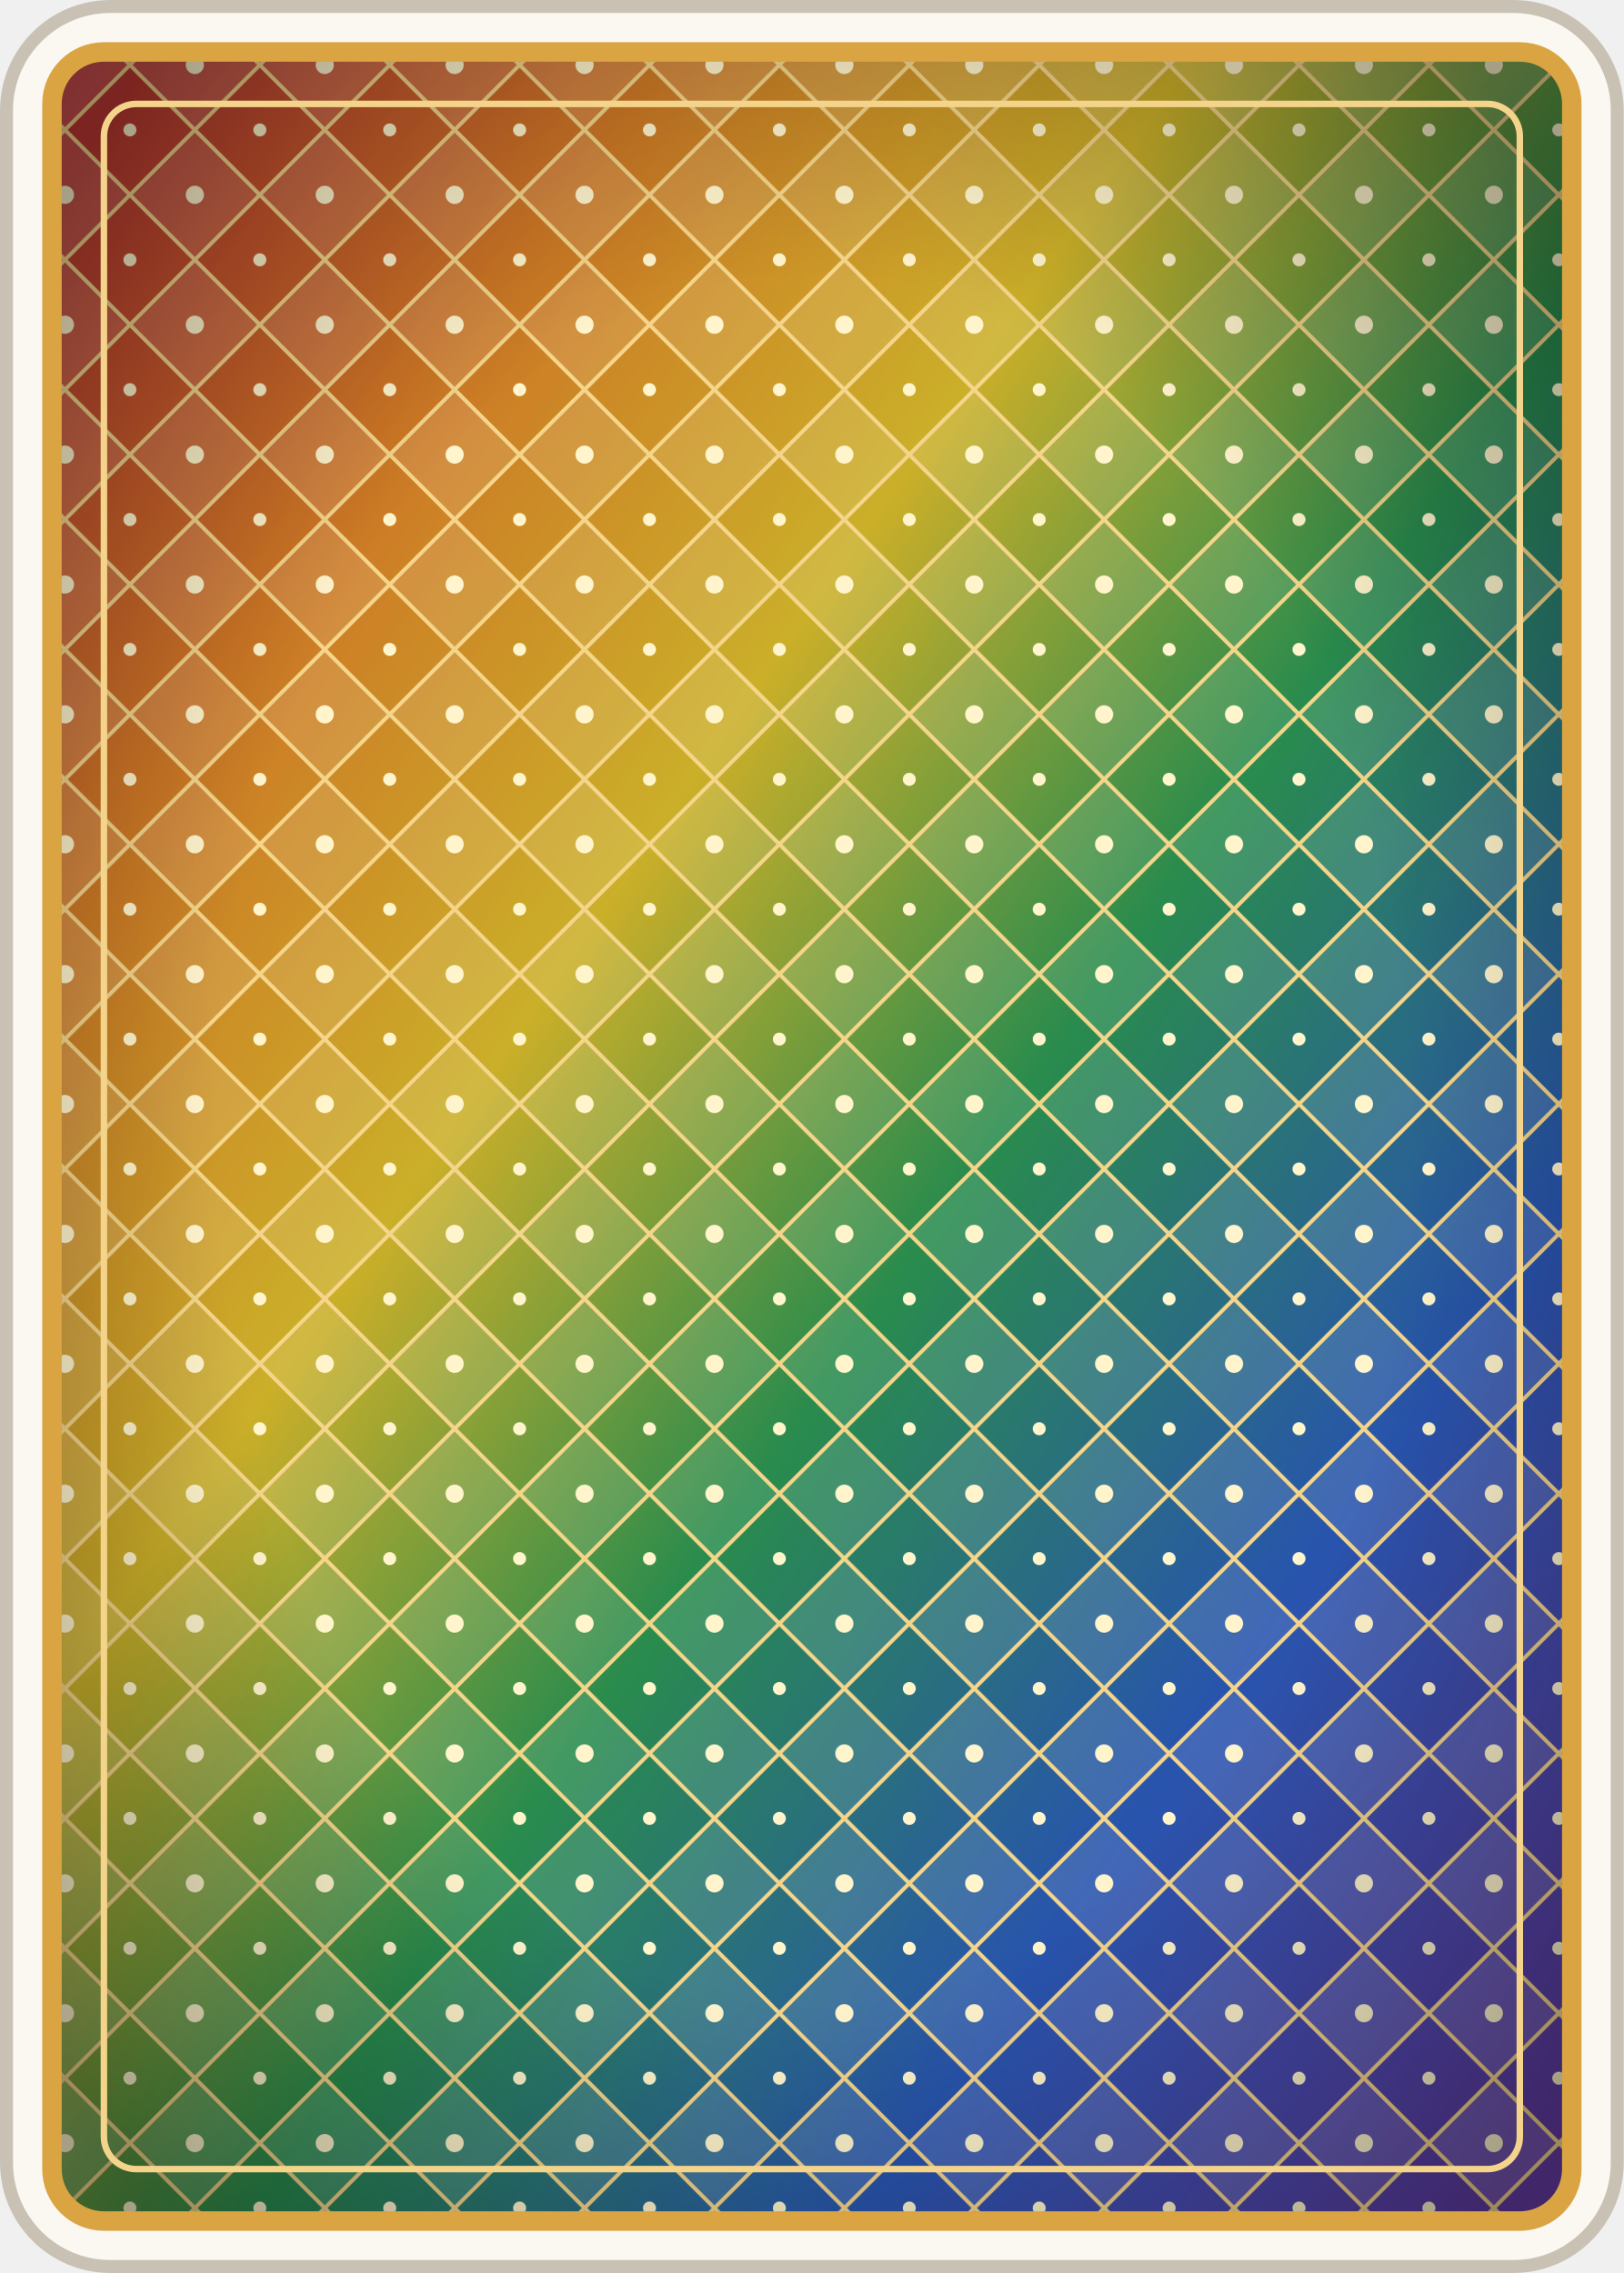
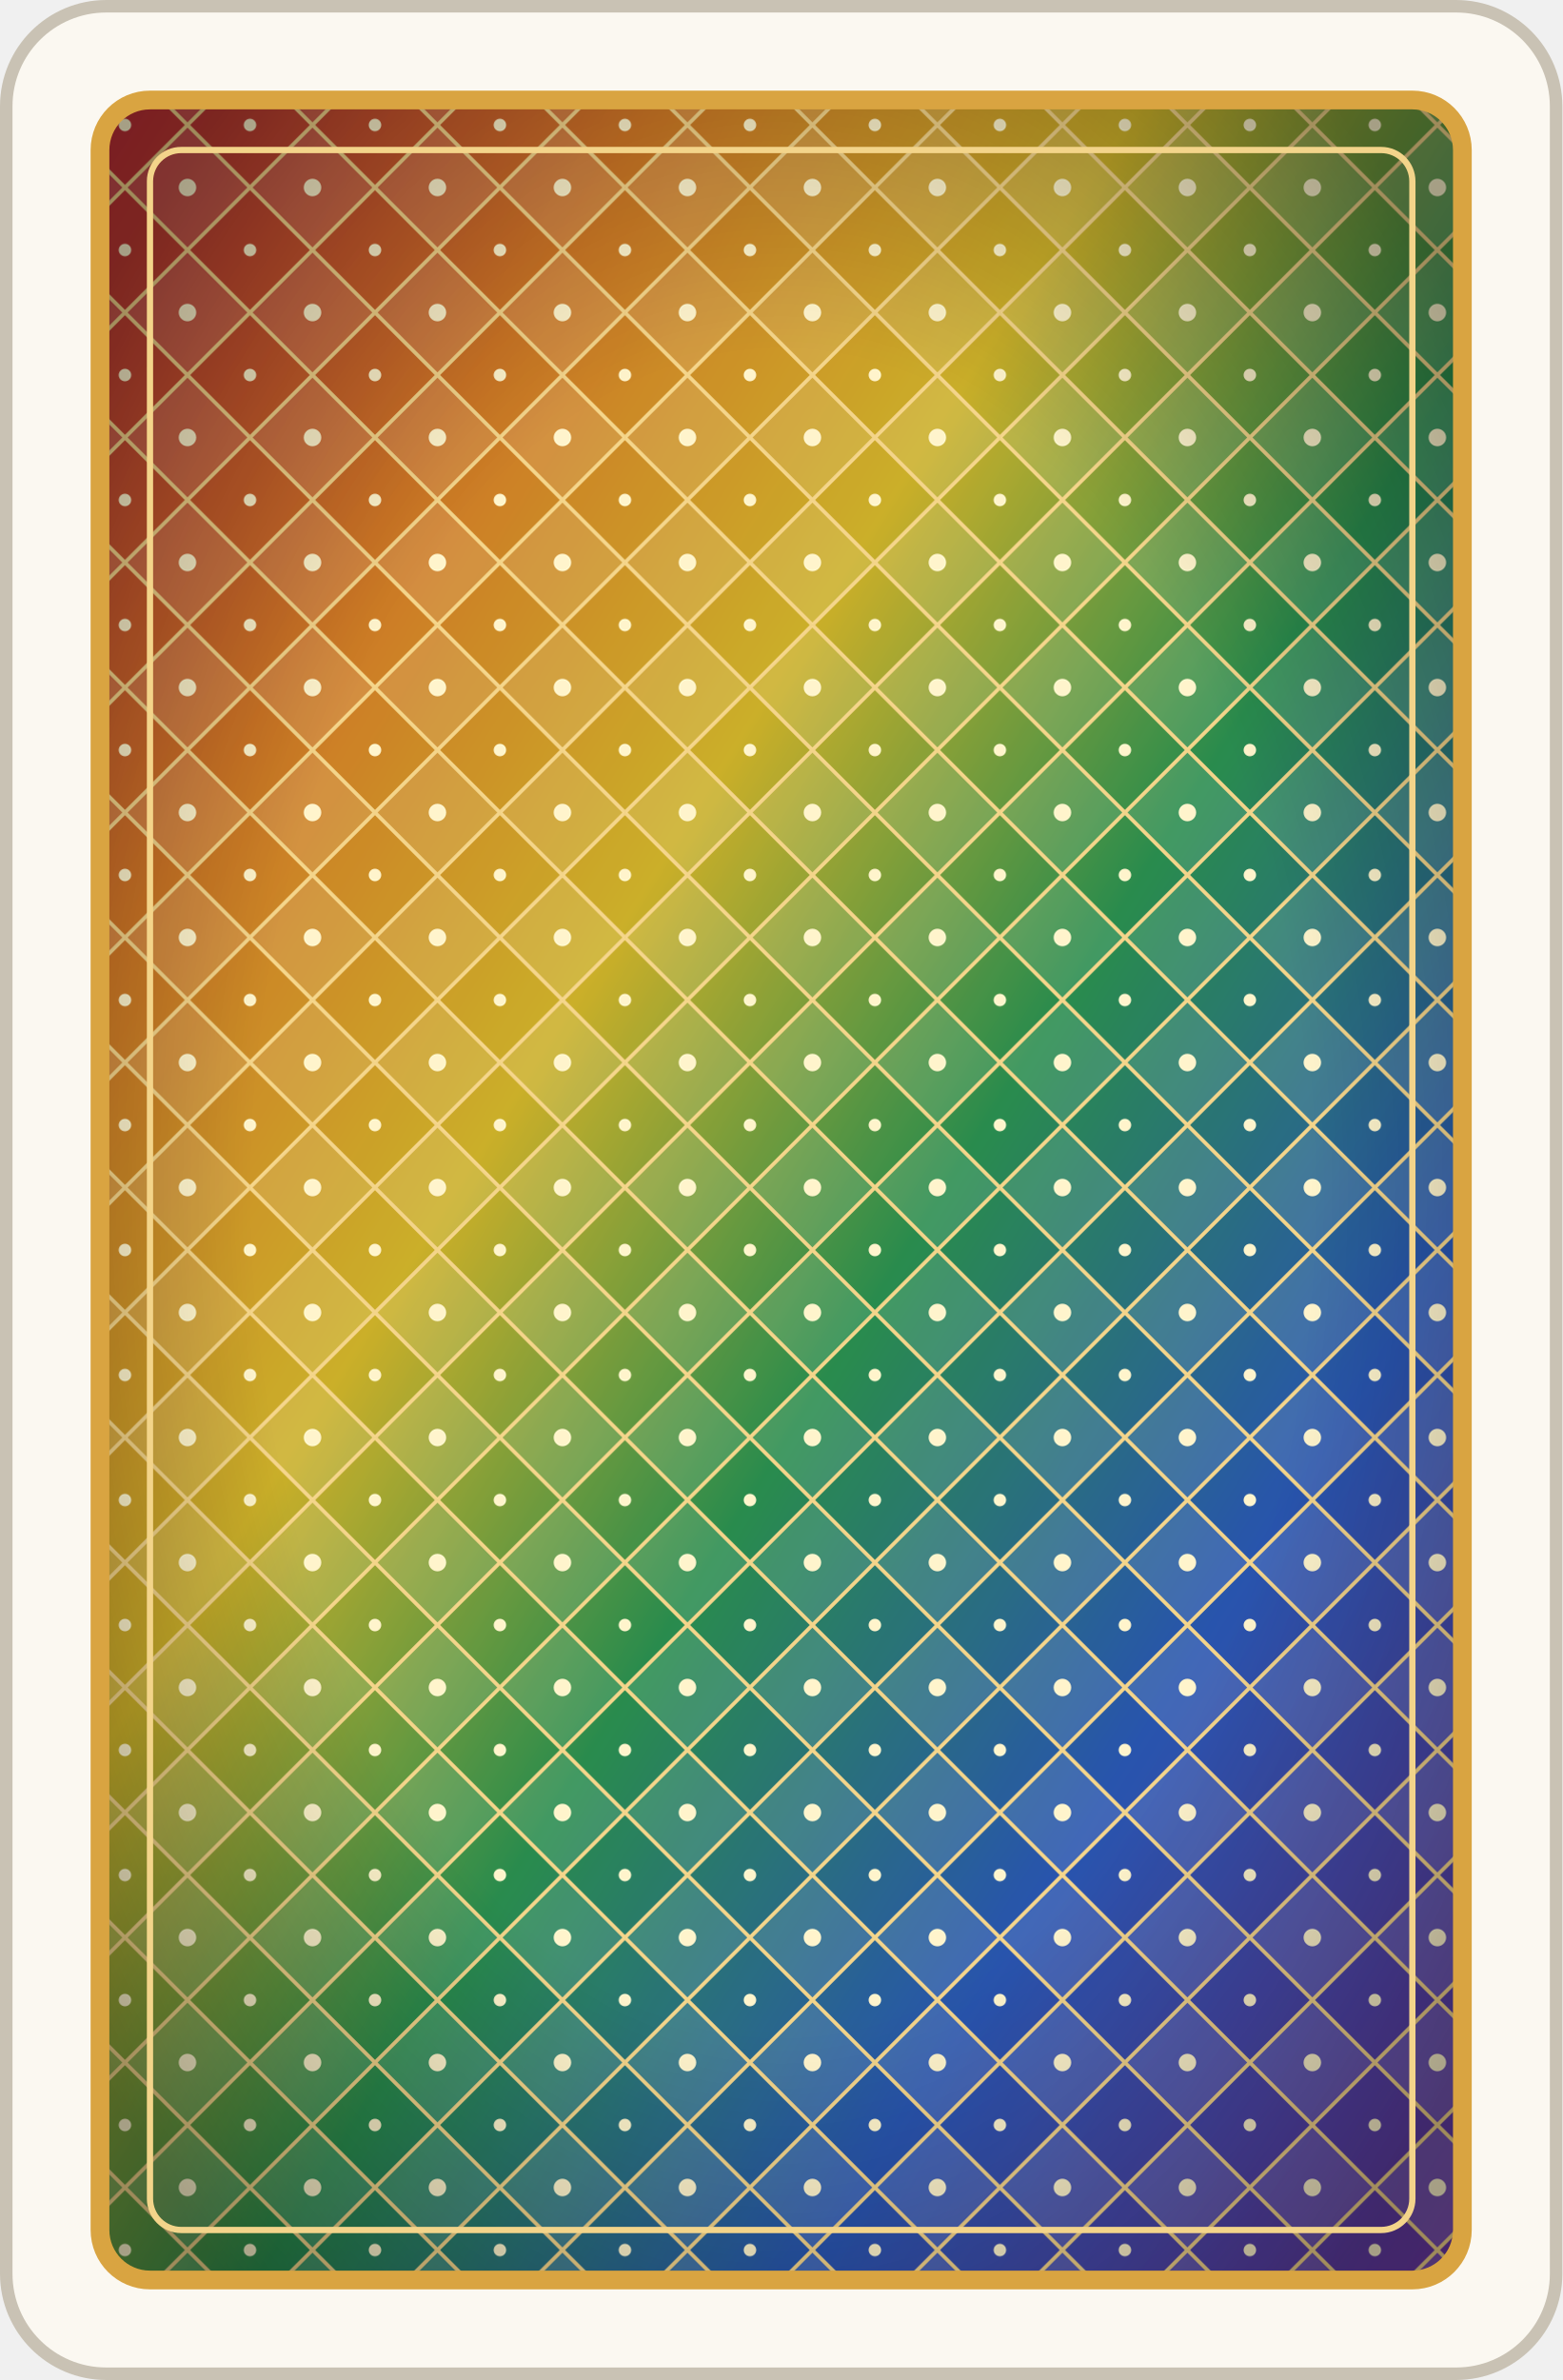
- <svg xmlns="http://www.w3.org/2000/svg" viewBox="0 0 250 350" width="250" height="350">
+ <svg xmlns="http://www.w3.org/2000/svg" viewBox="0 0 250 380.79" width="518" height="789">
  <defs>
    <linearGradient id="rainbow" x1="0" y1="0" x2="1" y2="1">
      <stop offset="0" stop-color="#d4303c" />
      <stop offset="0.2" stop-color="#e8862a" />
      <stop offset="0.38" stop-color="#e6c62e" />
      <stop offset="0.56" stop-color="#2f9e57" />
      <stop offset="0.76" stop-color="#2d5fc4" />
      <stop offset="1" stop-color="#7b3fb8" />
    </linearGradient>
    <pattern id="lattice" width="20" height="20" patternUnits="userSpaceOnUse">
      <path d="M10 0 L20 10 L10 20 L0 10 Z" fill="#ffffff" fill-opacity="0.12" stroke="#f3d48a" stroke-width="0.6" />
      <circle cx="10" cy="10" r="1.4" fill="#fff4cc" />
      <circle cx="0" cy="0" r="1" fill="#fff4cc" />
      <circle cx="20" cy="0" r="1" fill="#fff4cc" />
      <circle cx="0" cy="20" r="1" fill="#fff4cc" />
      <circle cx="20" cy="20" r="1" fill="#fff4cc" />
    </pattern>
    <radialGradient id="vignette" cx="50%" cy="50%" r="65%">
      <stop offset="60%" stop-color="#000" stop-opacity="0" />
      <stop offset="100%" stop-color="#000" stop-opacity="0.35" />
    </radialGradient>
    <clipPath id="panel">
-       <rect x="8" y="8" width="234" height="334" rx="8" />
+       <rect x="16" y="16" width="218" height="348.79" rx="8" />
    </clipPath>
  </defs>
-   <rect x="1" y="1" width="248" height="348" rx="16" fill="#fbf8f1" stroke="#c9c2b4" stroke-width="2" />
+   <rect x="1" y="1" width="248" height="378.79" rx="16" fill="#fbf8f1" stroke="#c9c2b4" stroke-width="2" />
  <g clip-path="url(#panel)">
-     <rect x="8" y="8" width="234" height="334" fill="url(#rainbow)" />
-     <rect x="8" y="8" width="234" height="334" fill="#000" opacity="0.12" />
-     <rect x="8" y="8" width="234" height="334" fill="url(#lattice)" />
-     <rect x="8" y="8" width="234" height="334" fill="url(#vignette)" />
+     <rect x="16" y="16" width="218" height="348.79" fill="url(#rainbow)" />
+     <rect x="16" y="16" width="218" height="348.79" fill="#000" opacity="0.12" />
+     <rect x="16" y="16" width="218" height="348.79" fill="url(#lattice)" />
+     <rect x="16" y="16" width="218" height="348.79" fill="url(#vignette)" />
  </g>
-   <rect x="8" y="8" width="234" height="334" rx="8" fill="none" stroke="#d9a441" stroke-width="3" />
-   <rect x="16" y="16" width="218" height="318" rx="5" fill="none" stroke="#f3d48a" stroke-width="1" />
+   <rect x="16" y="16" width="218" height="348.79" rx="8" fill="none" stroke="#d9a441" stroke-width="3" />
+   <rect x="24" y="24" width="202" height="332.79" rx="5" fill="none" stroke="#f3d48a" stroke-width="1" />
</svg>
